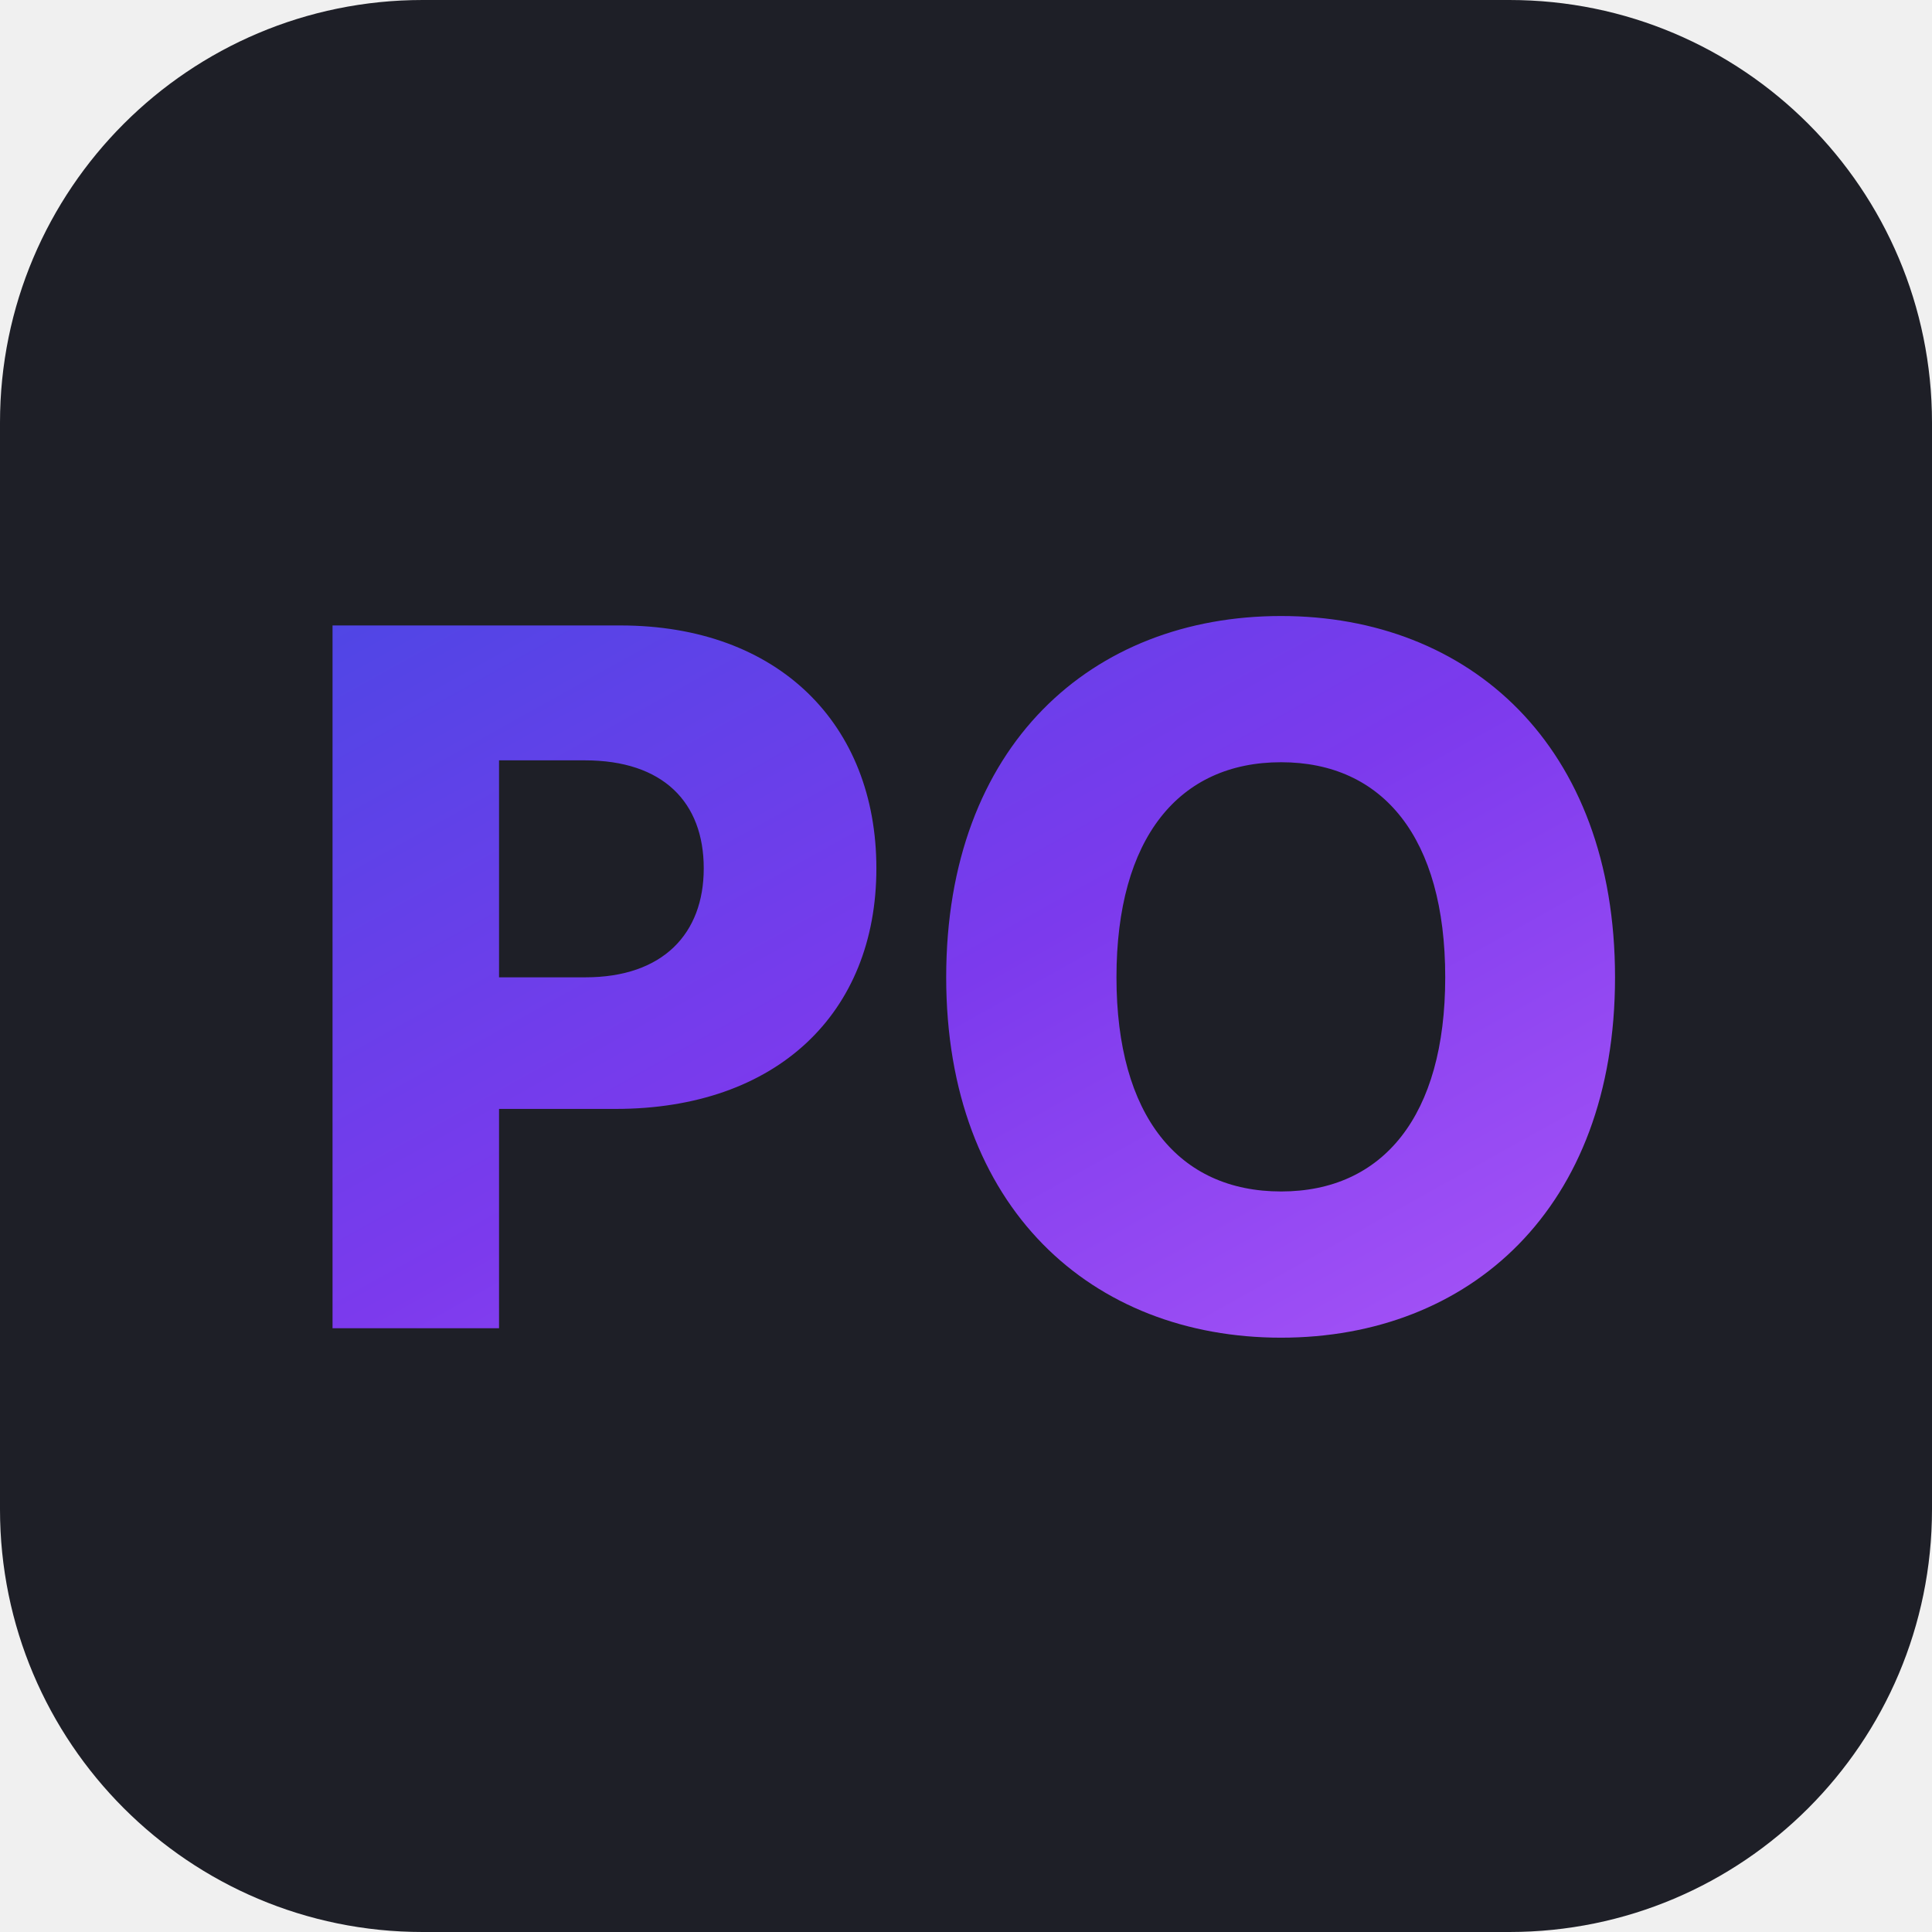
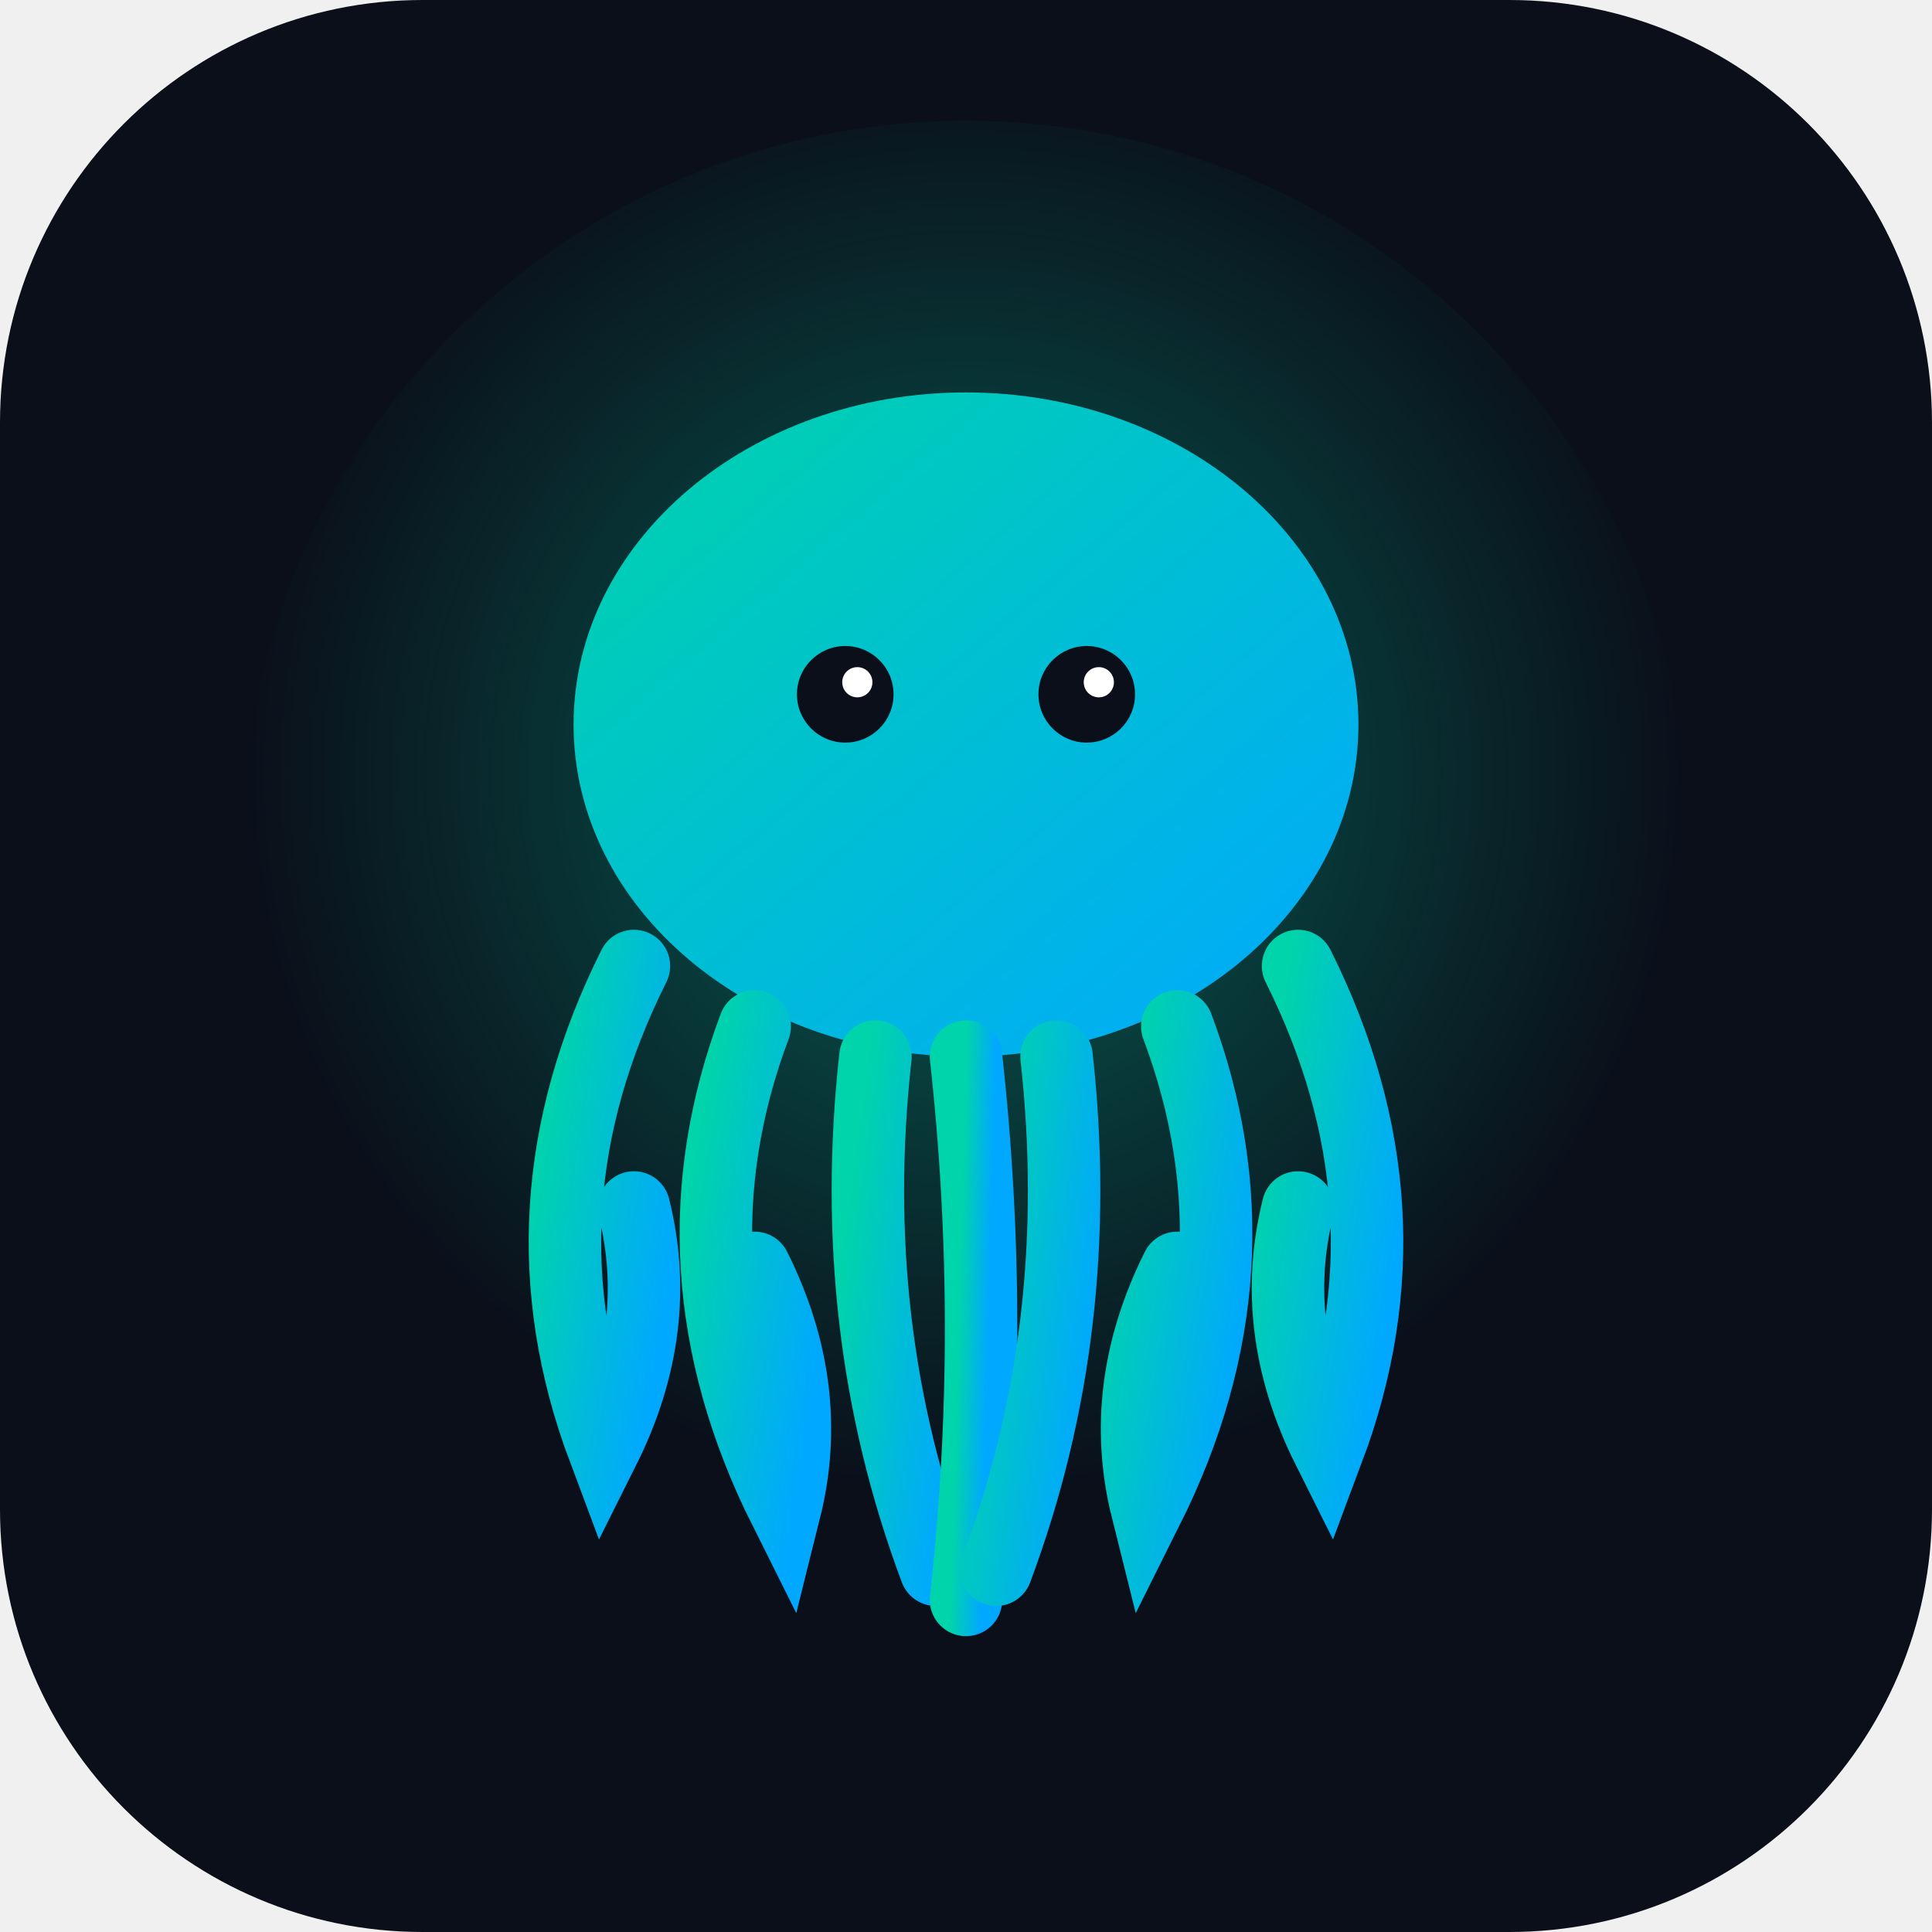
<svg xmlns="http://www.w3.org/2000/svg" viewBox="0 0 64 64" width="64" height="64">
  <defs>
-     <linearGradient id="g" x1="0%" y1="0%" x2="100%" y2="100%">
-       <stop offset="0%" stop-color="#4F46E5" />
-       <stop offset="50%" stop-color="#7C3AED" />
-       <stop offset="100%" stop-color="#A855F7" />
+     <linearGradient id="polpo-grad" x1="0%" y1="0%" x2="100%" y2="100%">
+       <stop offset="0%" stop-color="#00d4aa" />
+       <stop offset="100%" stop-color="#00a8ff" />
    </linearGradient>
+     <radialGradient id="polpo-glow" cx="50%" cy="45%" r="50%">
+       <stop offset="0%" stop-color="#00d4aa" stop-opacity="0.4" />
+       <stop offset="100%" stop-color="#00d4aa" stop-opacity="0" />
+     </radialGradient>
  </defs>
-   <rect width="64" height="64" rx="14" fill="#1e1f27" />
-   <text x="32" y="44" text-anchor="middle" font-family="Inter, system-ui, sans-serif" font-weight="800" font-size="32" fill="url(#g)">PO</text>
+   <rect width="64" height="64" rx="14" fill="#0a0f1a" />
+   <circle cx="32" cy="28" r="24" fill="url(#polpo-glow)" />
+   <ellipse cx="32" cy="24" rx="13" ry="11" fill="url(#polpo-grad)" />
+   <circle cx="28" cy="23" r="1.6" fill="#0a0f1a" />
+   <circle cx="36" cy="23" r="1.6" fill="#0a0f1a" />
+   <circle cx="28.4" cy="22.6" r="0.5" fill="#ffffff" />
+   <circle cx="36.4" cy="22.6" r="0.5" fill="#ffffff" />
+   <path d="M 21 32 Q 17 40 20 48 Q 22 44 21 40" fill="none" stroke="url(#polpo-grad)" stroke-width="2.4" stroke-linecap="round" />
+   <path d="M 25 34 Q 22 42 26 50 Q 27 46 25 42" fill="none" stroke="url(#polpo-grad)" stroke-width="2.4" stroke-linecap="round" />
+   <path d="M 29 35 Q 28 44 31 52" fill="none" stroke="url(#polpo-grad)" stroke-width="2.4" stroke-linecap="round" />
+   <path d="M 32 35 Q 33 44 32 53" fill="none" stroke="url(#polpo-grad)" stroke-width="2.4" stroke-linecap="round" />
+   <path d="M 35 35 Q 36 44 33 52" fill="none" stroke="url(#polpo-grad)" stroke-width="2.4" stroke-linecap="round" />
+   <path d="M 39 34 Q 42 42 38 50 Q 37 46 39 42" fill="none" stroke="url(#polpo-grad)" stroke-width="2.4" stroke-linecap="round" />
+   <path d="M 43 32 Q 47 40 44 48 Q 42 44 43 40" fill="none" stroke="url(#polpo-grad)" stroke-width="2.4" stroke-linecap="round" />
</svg>
